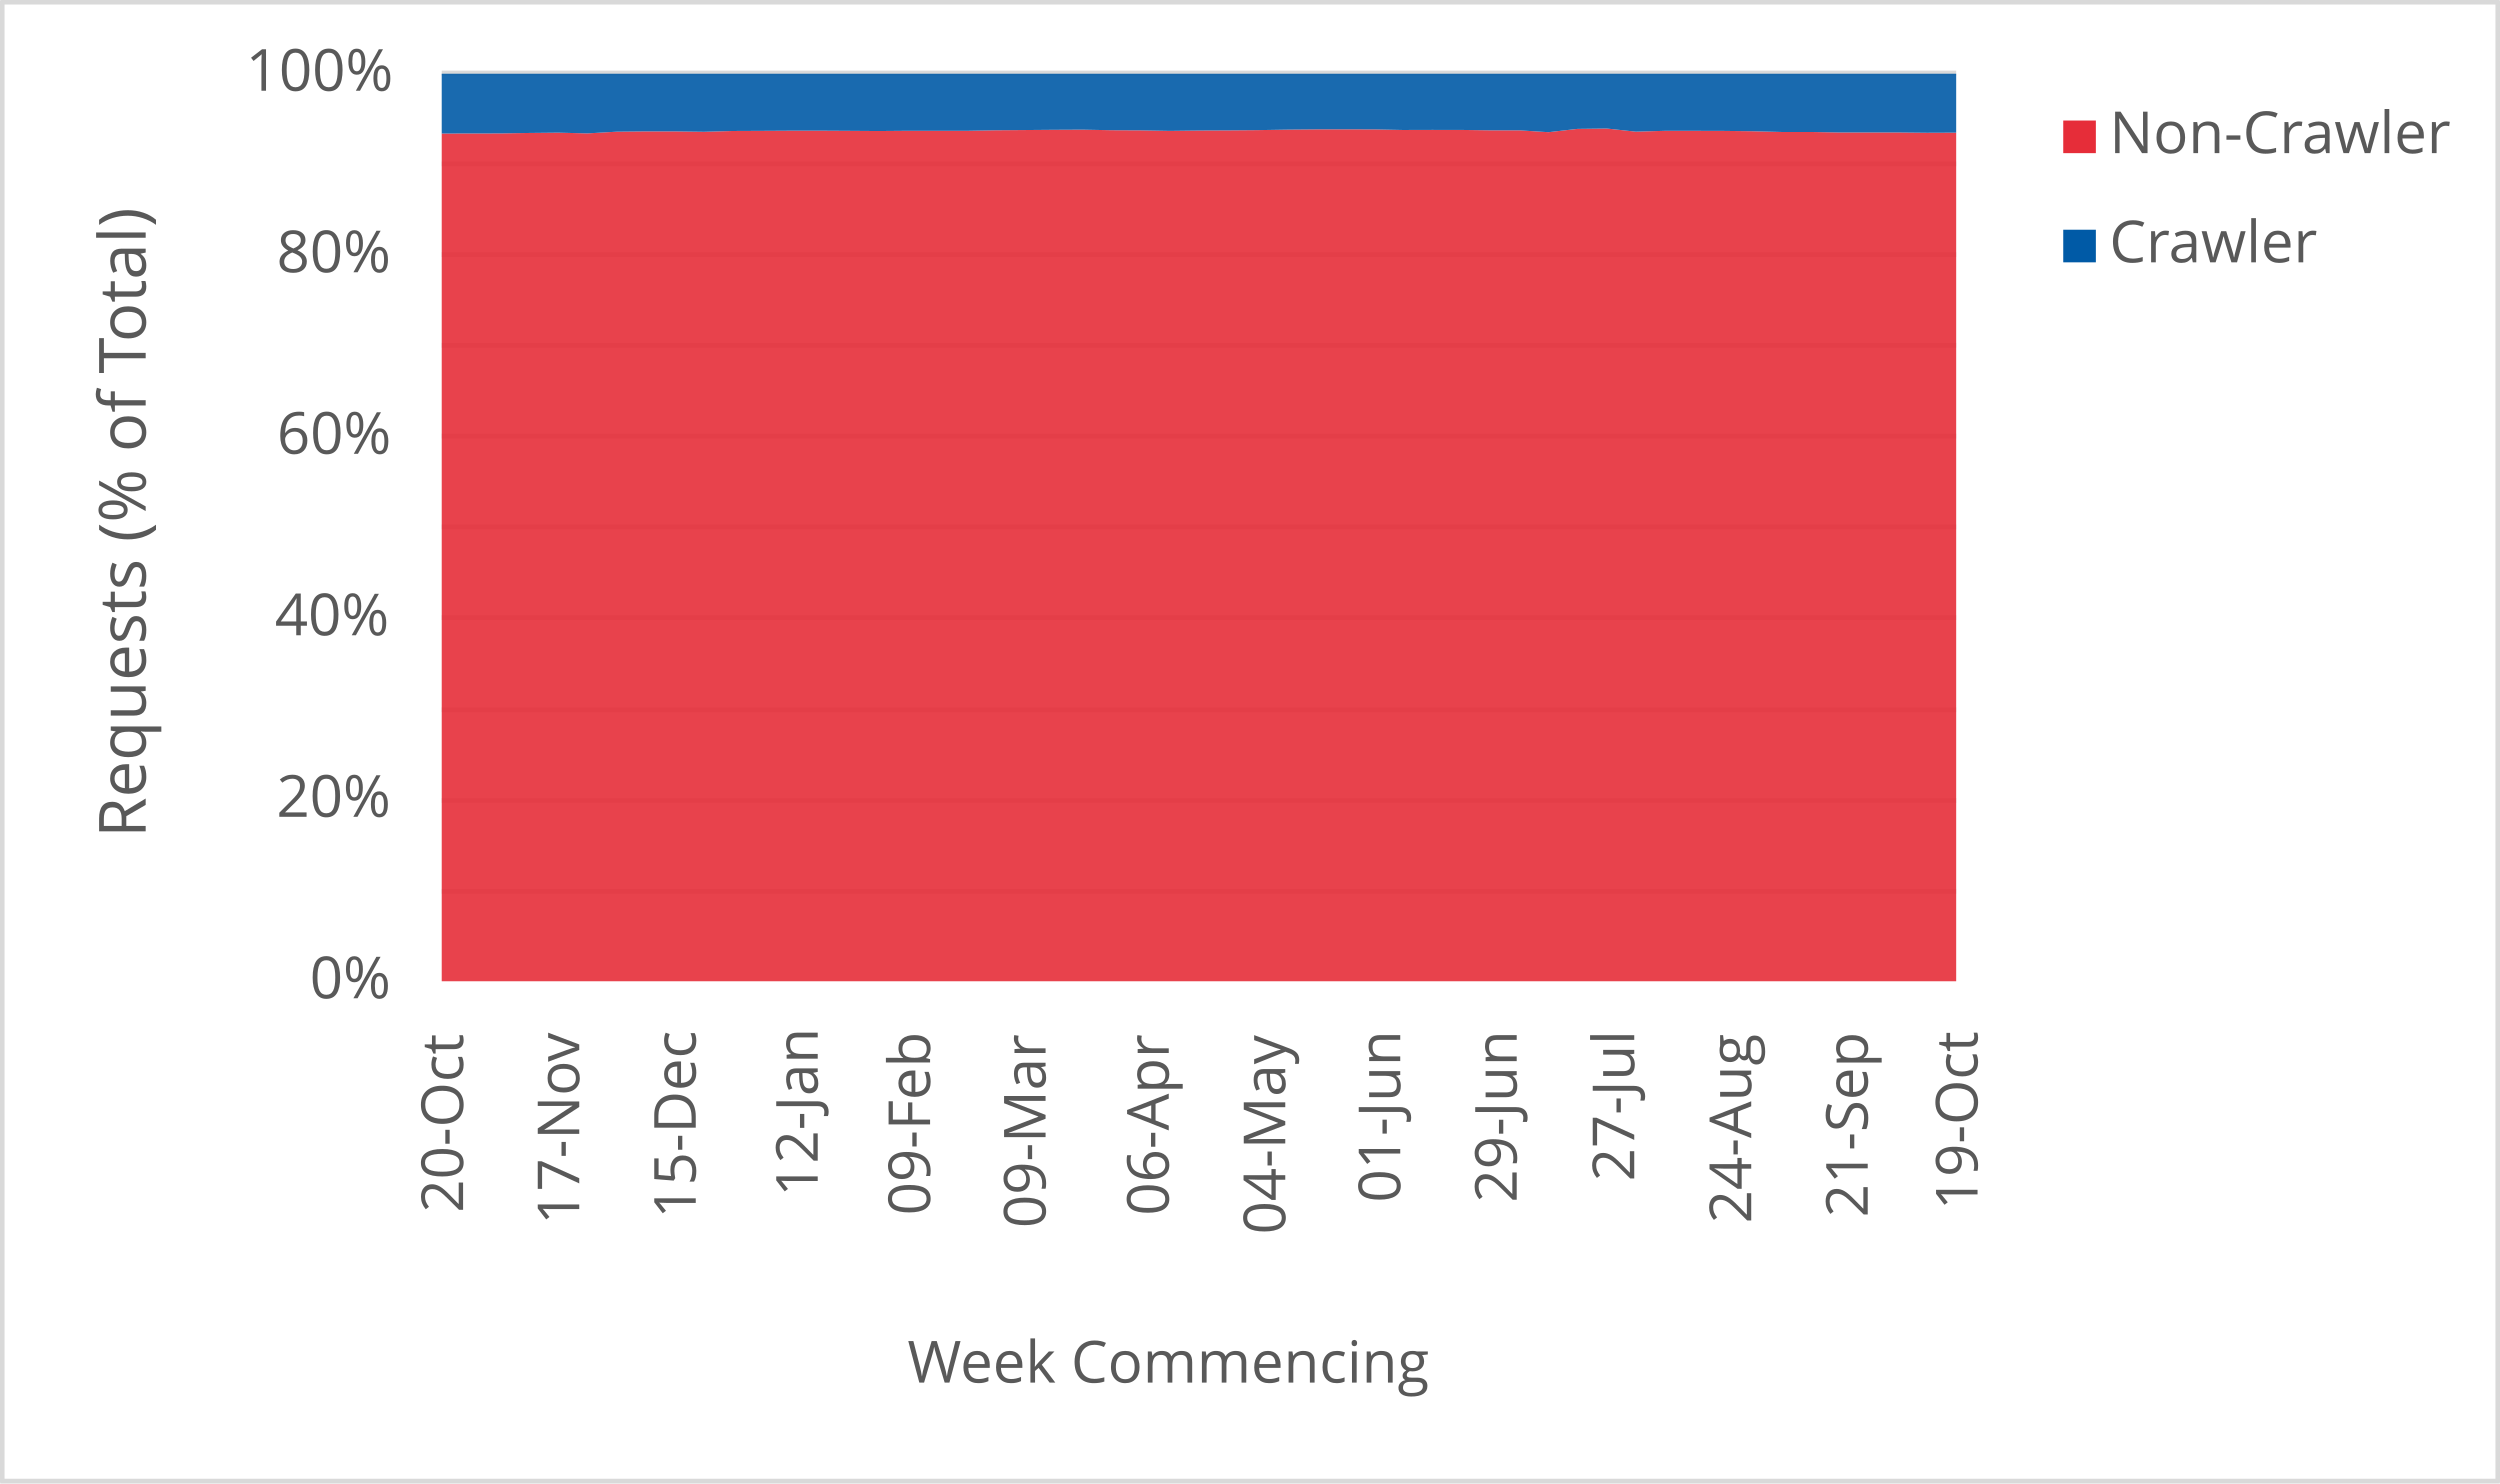
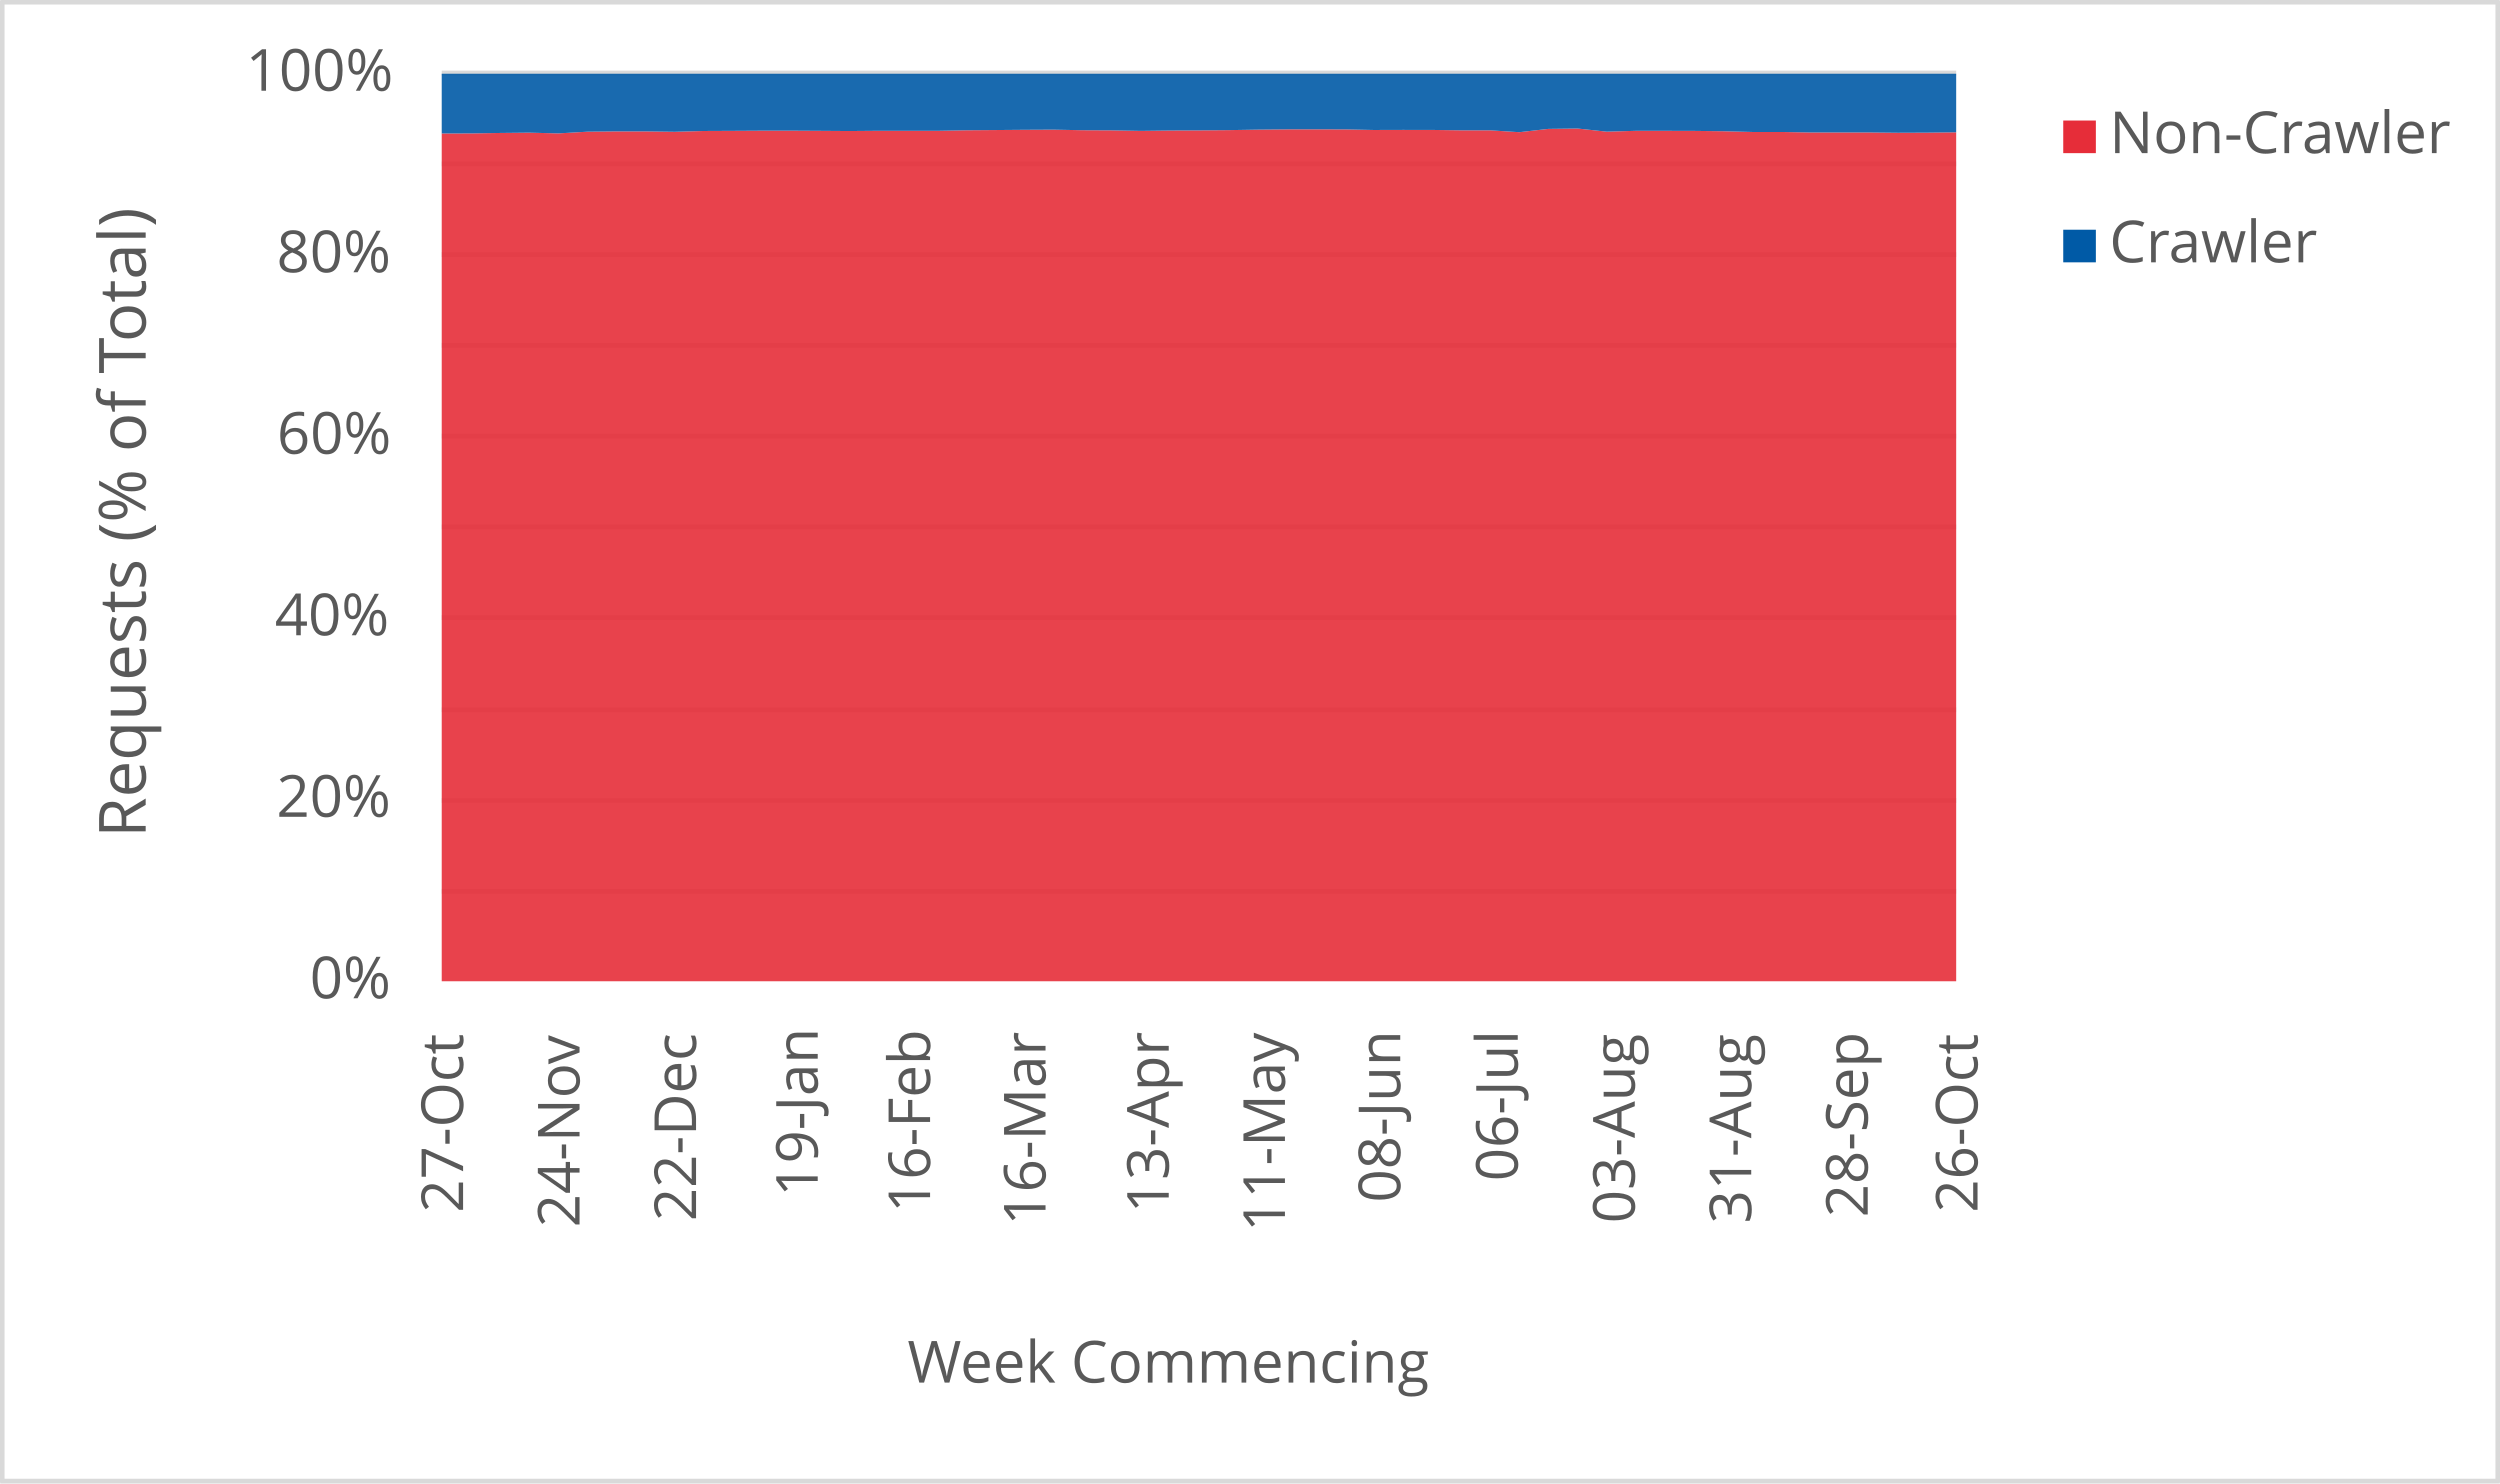
<svg xmlns="http://www.w3.org/2000/svg" width="1763" height="1046" xml:space="preserve" overflow="hidden">
  <defs>
    <clipPath id="clip0">
      <rect x="2917" y="346" width="1763" height="1046" />
    </clipPath>
  </defs>
  <g clip-path="url(#clip0)" transform="translate(-2917 -346)">
    <rect x="2918" y="347" width="1760" height="1043" fill="#FFFFFF" />
    <g>
      <path d="    M3228.5 974.532 4296.5 974.532    M3228.5 910.53 4296.5 910.53    M3228.5 846.528 4296.5 846.528    M3228.5 781.526 4296.5 781.526    M3228.5 717.524 4296.5 717.524    M3228.5 653.522 4296.5 653.522    M3228.5 589.52 4296.5 589.52    M3228.5 525.517 4296.5 525.517    M3228.5 461.515 4296.5 461.515    M3228.5 397.5 4296.5 397.5" stroke="#D9D9D9" stroke-width="3.438" stroke-linejoin="round" stroke-miterlimit="10" fill="none" />
    </g>
    <g>
      <path d="M 1038.5 4296.5 1038.5" stroke="#D9D9D9" stroke-width="3.438" stroke-linejoin="round" stroke-miterlimit="10" fill="none" fill-rule="evenodd" />
    </g>
    <g>
-       <text fill="#595959" font-family="Verdana,Open Sans,DejaVu Sans,sans-serif" font-weight="400" font-size="41" transform="matrix(6.12323e-17 -1 1 6.12323e-17 3243.565 1201.14)">20-Oct</text>
+       <text fill="#595959" font-family="Verdana,Open Sans,DejaVu Sans,sans-serif" font-weight="400" font-size="41" transform="matrix(6.12323e-17 -1 1 6.12323e-17 3243.565 1201.14)">27-Oct</text>
    </g>
    <g>
-       <text fill="#595959" font-family="Verdana,Open Sans,DejaVu Sans,sans-serif" font-weight="400" font-size="41" transform="matrix(6.12323e-17 -1 1 6.12323e-17 3325.488 1209.708)">17-Nov</text>
+       <text fill="#595959" font-family="Verdana,Open Sans,DejaVu Sans,sans-serif" font-weight="400" font-size="41" transform="matrix(6.12323e-17 -1 1 6.12323e-17 3325.699 1211.47)">24-Nov</text>
    </g>
    <g>
-       <text fill="#595959" font-family="Verdana,Open Sans,DejaVu Sans,sans-serif" font-weight="400" font-size="41" transform="matrix(6.12323e-17 -1 1 6.12323e-17 3407.642 1205.364)">15-Dec</text>
+       <text fill="#595959" font-family="Verdana,Open Sans,DejaVu Sans,sans-serif" font-weight="400" font-size="41" transform="matrix(6.12323e-17 -1 1 6.12323e-17 3407.852 1207.126)">22-Dec</text>
    </g>
    <g>
-       <text fill="#595959" font-family="Verdana,Open Sans,DejaVu Sans,sans-serif" font-weight="400" font-size="41" transform="matrix(6.12323e-17 -1 1 6.12323e-17 3493.66 1189.929)">12-Jan</text>
+       <text fill="#595959" font-family="Verdana,Open Sans,DejaVu Sans,sans-serif" font-weight="400" font-size="41" transform="matrix(6.12323e-17 -1 1 6.12323e-17 3493.66 1189.929)">19-Jan</text>
    </g>
    <g>
-       <text fill="#595959" font-family="Verdana,Open Sans,DejaVu Sans,sans-serif" font-weight="400" font-size="41" transform="matrix(6.12323e-17 -1 1 6.12323e-17 3572.891 1203.042)">09-Feb</text>
+       <text fill="#595959" font-family="Verdana,Open Sans,DejaVu Sans,sans-serif" font-weight="400" font-size="41" transform="matrix(6.12323e-17 -1 1 6.12323e-17 3572.891 1201.32)">16-Feb</text>
    </g>
    <g>
-       <text fill="#595959" font-family="Verdana,Open Sans,DejaVu Sans,sans-serif" font-weight="400" font-size="41" transform="matrix(6.12323e-17 -1 1 6.12323e-17 3654.334 1212.011)">09-Mar</text>
+       <text fill="#595959" font-family="Verdana,Open Sans,DejaVu Sans,sans-serif" font-weight="400" font-size="41" transform="matrix(6.12323e-17 -1 1 6.12323e-17 3654.314 1210.289)">16-Mar</text>
    </g>
    <g>
-       <text fill="#595959" font-family="Verdana,Open Sans,DejaVu Sans,sans-serif" font-weight="400" font-size="41" transform="matrix(6.12323e-17 -1 1 6.12323e-17 3741.212 1203.262)">06-Apr</text>
+       <text fill="#595959" font-family="Verdana,Open Sans,DejaVu Sans,sans-serif" font-weight="400" font-size="41" transform="matrix(6.12323e-17 -1 1 6.12323e-17 3741.192 1201.541)">13-Apr</text>
    </g>
    <g>
-       <text fill="#595959" font-family="Verdana,Open Sans,DejaVu Sans,sans-serif" font-weight="400" font-size="41" transform="matrix(6.12323e-17 -1 1 6.12323e-17 3823.366 1216.475)">04-May</text>
+       <text fill="#595959" font-family="Verdana,Open Sans,DejaVu Sans,sans-serif" font-weight="400" font-size="41" transform="matrix(6.12323e-17 -1 1 6.12323e-17 3823.136 1214.753)">11-May</text>
    </g>
    <g>
-       <text fill="#595959" font-family="Verdana,Open Sans,DejaVu Sans,sans-serif" font-weight="400" font-size="41" transform="matrix(6.12323e-17 -1 1 6.12323e-17 3904.449 1194.013)">01-Jun</text>
+       <text fill="#595959" font-family="Verdana,Open Sans,DejaVu Sans,sans-serif" font-weight="400" font-size="41" transform="matrix(6.12323e-17 -1 1 6.12323e-17 3904.449 1194.013)">08-Jun</text>
    </g>
    <g>
-       <text fill="#595959" font-family="Verdana,Open Sans,DejaVu Sans,sans-serif" font-weight="400" font-size="41" transform="matrix(6.12323e-17 -1 1 6.12323e-17 3986.583 1194.053)">29-Jun</text>
+       <text fill="#595959" font-family="Verdana,Open Sans,DejaVu Sans,sans-serif" font-weight="400" font-size="41" transform="matrix(6.12323e-17 -1 1 6.12323e-17 3987.314 1178.999)">06-Jul</text>
    </g>
    <g>
-       <text fill="#595959" font-family="Verdana,Open Sans,DejaVu Sans,sans-serif" font-weight="400" font-size="41" transform="matrix(6.12323e-17 -1 1 6.12323e-17 4069.467 1179.039)">27-Jul</text>
+       <text fill="#595959" font-family="Verdana,Open Sans,DejaVu Sans,sans-serif" font-weight="400" font-size="41" transform="matrix(6.12323e-17 -1 1 6.12323e-17 4069.828 1208.627)">03-Aug</text>
    </g>
    <g>
-       <text fill="#595959" font-family="Verdana,Open Sans,DejaVu Sans,sans-serif" font-weight="400" font-size="41" transform="matrix(6.12323e-17 -1 1 6.12323e-17 4151.962 1208.667)">24-Aug</text>
+       <text fill="#595959" font-family="Verdana,Open Sans,DejaVu Sans,sans-serif" font-weight="400" font-size="41" transform="matrix(6.12323e-17 -1 1 6.12323e-17 4151.962 1208.788)">31-Aug</text>
    </g>
    <g>
-       <text fill="#595959" font-family="Verdana,Open Sans,DejaVu Sans,sans-serif" font-weight="400" font-size="41" transform="matrix(6.12323e-17 -1 1 6.12323e-17 4234.115 1204.423)">21-Sep</text>
+       <text fill="#595959" font-family="Verdana,Open Sans,DejaVu Sans,sans-serif" font-weight="400" font-size="41" transform="matrix(6.12323e-17 -1 1 6.12323e-17 4234.115 1204.423)">28-Sep</text>
    </g>
    <g>
-       <text fill="#595959" font-family="Verdana,Open Sans,DejaVu Sans,sans-serif" font-weight="400" font-size="41" transform="matrix(6.12323e-17 -1 1 6.12323e-17 4311.565 1199.378)">19-Oct</text>
+       <text fill="#595959" font-family="Verdana,Open Sans,DejaVu Sans,sans-serif" font-weight="400" font-size="41" transform="matrix(6.12323e-17 -1 1 6.12323e-17 4311.565 1201.14)">26-Oct</text>
    </g>
    <g>
      <text fill="#595959" font-family="Verdana,Open Sans,DejaVu Sans,sans-serif" font-weight="400" font-size="41" transform="matrix(1 0 0 1 3135.448 1050)">0%</text>
    </g>
    <g>
      <text fill="#595959" font-family="Verdana,Open Sans,DejaVu Sans,sans-serif" font-weight="400" font-size="41" transform="matrix(1 0 0 1 3111.965 922)">20%</text>
    </g>
    <g>
      <text fill="#595959" font-family="Verdana,Open Sans,DejaVu Sans,sans-serif" font-weight="400" font-size="41" transform="matrix(1 0 0 1 3110.824 794)">40%</text>
    </g>
    <g>
      <text fill="#595959" font-family="Verdana,Open Sans,DejaVu Sans,sans-serif" font-weight="400" font-size="41" transform="matrix(1 0 0 1 3112.306 666)">60%</text>
    </g>
    <g>
      <text fill="#595959" font-family="Verdana,Open Sans,DejaVu Sans,sans-serif" font-weight="400" font-size="41" transform="matrix(1 0 0 1 3112.045 538)">80%</text>
    </g>
    <g>
      <text fill="#595959" font-family="Verdana,Open Sans,DejaVu Sans,sans-serif" font-weight="400" font-size="41" transform="matrix(1 0 0 1 3090.284 410)">100%</text>
    </g>
    <g>
      <text fill="#595959" font-family="Verdana,Open Sans,DejaVu Sans,sans-serif" font-weight="400" font-size="41" transform="matrix(1 0 0 1 3556.971 1321)">Week Commencing</text>
    </g>
    <g>
      <text fill="#595959" font-family="Verdana,Open Sans,DejaVu Sans,sans-serif" font-weight="400" font-size="46" transform="matrix(6.12323e-17 -1 1 6.12323e-17 3019.73 936.7666)">Requests (% of Total)</text>
    </g>
    <rect x="2918.5" y="347.5" width="1760" height="1043" stroke="#D9D9D9" stroke-width="3.438" stroke-linejoin="round" stroke-miterlimit="10" fill="none" />
    <g>
-       <path d="M3228.5 1038 3249.038 1038 3269.577 1038 3290.115 1038 3310.654 1038 3331.192 1038 3351.731 1038 3372.269 1038 3392.808 1038 3413.346 1038 3433.885 1038 3454.423 1038 3474.962 1038 3495.5 1038 3516.038 1038 3536.577 1038 3557.115 1038 3577.654 1038 3598.192 1038 3618.731 1038 3639.269 1038 3659.808 1038 3680.346 1038 3700.885 1038 3721.423 1038 3741.962 1038 3762.5 1038 3783.038 1038 3803.577 1038 3824.115 1038 3844.654 1038 3865.192 1038 3885.731 1038 3906.269 1038 3926.808 1038 3947.346 1038 3967.885 1038 3988.423 1038 4008.962 1038 4029.5 1038 4050.038 1038 4070.577 1038 4091.115 1038 4111.654 1038 4132.192 1038 4152.731 1038 4173.269 1038 4193.808 1038 4214.346 1038 4234.885 1038 4255.423 1038 4275.962 1038 4296.5 1038 4296.5 439.546 4275.962 439.632 4255.423 439.411 4234.885 439.424 4214.346 439.422 4193.808 439.067 4173.269 439.067 4152.731 438.546 4132.192 438.3 4111.654 438.253 4091.115 438.252 4070.577 438.853 4050.038 436.629 4029.5 436.886 4008.962 439.223 3988.423 437.908 3967.885 437.908 3947.346 437.624 3926.808 437.605 3906.269 437.665 3885.731 437.233 3865.192 437.225 3844.654 437.227 3824.115 437.419 3803.577 437.776 3783.038 437.954 3762.5 438.046 3741.962 438.303 3721.423 437.933 3700.885 437.83 3680.346 437.427 3659.808 437.533 3639.269 437.708 3618.731 437.879 3598.192 438.257 3577.654 438.254 3557.115 438.228 3536.577 438.402 3516.038 438.259 3495.5 438.142 3474.962 438.149 3454.423 438.275 3433.885 438.371 3413.346 438.938 3392.808 438.66 3372.269 438.655 3351.731 438.875 3331.192 440.073 3310.654 439.546 3290.115 439.765 3269.577 440.093 3249.038 440.111 3228.5 440.177 3228.5 1038Z" fill="#e62d39" opacity="0.9" />
+       <path d="M3228.5 1038 3249.038 1038 3269.577 1038 3290.115 1038 3310.654 1038 3331.192 1038 3351.731 1038 3372.269 1038 3392.808 1038 3413.346 1038 3433.885 1038 3454.423 1038 3474.962 1038 3495.5 1038 3516.038 1038 3536.577 1038 3557.115 1038 3577.654 1038 3598.192 1038 3618.731 1038 3639.269 1038 3659.808 1038 3680.346 1038 3700.885 1038 3721.423 1038 3741.962 1038 3762.5 1038 3783.038 1038 3803.577 1038 3824.115 1038 3844.654 1038 3865.192 1038 3885.731 1038 3906.269 1038 3926.808 1038 3947.346 1038 3967.885 1038 3988.423 1038 4008.962 1038 4029.5 1038 4050.038 1038 4070.577 1038 4091.115 1038 4111.654 1038 4132.192 1038 4152.731 1038 4173.269 1038 4193.808 1038 4214.346 1038 4234.885 1038 4255.423 1038 4275.962 1038 4296.5 1038 4296.5 439.296 4275.962 439.546 4255.423 439.632 4234.885 439.411 4214.346 439.424 4193.808 439.422 4173.269 439.067 4152.731 439.067 4132.192 438.546 4111.654 438.3 4091.115 438.253 4070.577 438.252 4050.038 438.853 4029.5 436.629 4008.962 436.886 3988.423 439.223 3967.885 437.908 3947.346 437.908 3926.808 437.624 3906.269 437.605 3885.731 437.665 3865.192 437.233 3844.654 437.225 3824.115 437.227 3803.577 437.419 3783.038 437.776 3762.5 437.954 3741.962 438.046 3721.423 438.303 3700.885 437.933 3680.346 437.83 3659.808 437.427 3639.269 437.533 3618.731 437.708 3598.192 437.879 3577.654 438.257 3557.115 438.254 3536.577 438.228 3516.038 438.402 3495.5 438.259 3474.962 438.142 3454.423 438.149 3433.885 438.275 3413.346 438.371 3392.808 438.938 3372.269 438.66 3351.731 438.655 3331.192 438.875 3310.654 440.073 3290.115 439.546 3269.577 439.765 3249.038 440.093 3228.5 440.111 3228.5 1038Z" fill="#e62d39" opacity="0.9" />
    </g>
    <g>
-       <path d="M3228.5 440.177 3249.038 440.111 3269.577 440.093 3290.115 439.765 3310.654 439.546 3331.192 440.073 3351.731 438.875 3372.269 438.655 3392.808 438.66 3413.346 438.938 3433.885 438.371 3454.423 438.275 3474.962 438.149 3495.5 438.142 3516.038 438.259 3536.577 438.402 3557.115 438.228 3577.654 438.254 3598.192 438.257 3618.731 437.879 3639.269 437.708 3659.808 437.533 3680.346 437.427 3700.885 437.83 3721.423 437.933 3741.962 438.303 3762.5 438.046 3783.038 437.954 3803.577 437.776 3824.115 437.419 3844.654 437.227 3865.192 437.225 3885.731 437.233 3906.269 437.665 3926.808 437.605 3947.346 437.624 3967.885 437.908 3988.423 437.908 4008.962 439.223 4029.5 436.886 4050.038 436.629 4070.577 438.853 4091.115 438.252 4111.654 438.253 4132.192 438.3 4152.731 438.546 4173.269 439.067 4193.808 439.067 4214.346 439.422 4234.885 439.424 4255.423 439.411 4275.962 439.632 4296.5 439.546 4296.5 398 4275.962 398 4255.423 398 4234.885 398 4214.346 398 4193.808 398 4173.269 398 4152.731 398 4132.192 398 4111.654 398 4091.115 398 4070.577 398 4050.038 398 4029.5 398 4008.962 398 3988.423 398 3967.885 398 3947.346 398 3926.808 398 3906.269 398 3885.731 398 3865.192 398 3844.654 398 3824.115 398 3803.577 398 3783.038 398 3762.5 398 3741.962 398 3721.423 398 3700.885 398 3680.346 398 3659.808 398 3639.269 398 3618.731 398 3598.192 398 3577.654 398 3557.115 398 3536.577 398 3516.038 398 3495.5 398 3474.962 398 3454.423 398 3433.885 398 3413.346 398 3392.808 398 3372.269 398 3351.731 398 3331.192 398 3310.654 398 3290.115 398 3269.577 398 3249.038 398 3228.5 398 3228.5 440.177Z" fill="#005aa6" opacity="0.9" />
+       <path d="M3228.5 440.111 3249.038 440.093 3269.577 439.765 3290.115 439.546 3310.654 440.073 3331.192 438.875 3351.731 438.655 3372.269 438.66 3392.808 438.938 3413.346 438.371 3433.885 438.275 3454.423 438.149 3474.962 438.142 3495.5 438.259 3516.038 438.402 3536.577 438.228 3557.115 438.254 3577.654 438.257 3598.192 437.879 3618.731 437.708 3639.269 437.533 3659.808 437.427 3680.346 437.83 3700.885 437.933 3721.423 438.303 3741.962 438.046 3762.5 437.954 3783.038 437.776 3803.577 437.419 3824.115 437.227 3844.654 437.225 3865.192 437.233 3885.731 437.665 3906.269 437.605 3926.808 437.624 3947.346 437.908 3967.885 437.908 3988.423 439.223 4008.962 436.886 4029.5 436.629 4050.038 438.853 4070.577 438.252 4091.115 438.253 4111.654 438.3 4132.192 438.546 4152.731 439.067 4173.269 439.067 4193.808 439.422 4214.346 439.424 4234.885 439.411 4255.423 439.632 4275.962 439.546 4296.5 439.296 4296.5 398 4275.962 398 4255.423 398 4234.885 398 4214.346 398 4193.808 398 4173.269 398 4152.731 398 4132.192 398 4111.654 398 4091.115 398 4070.577 398 4050.038 398 4029.5 398 4008.962 398 3988.423 398 3967.885 398 3947.346 398 3926.808 398 3906.269 398 3885.731 398 3865.192 398 3844.654 398 3824.115 398 3803.577 398 3783.038 398 3762.5 398 3741.962 398 3721.423 398 3700.885 398 3680.346 398 3659.808 398 3639.269 398 3618.731 398 3598.192 398 3577.654 398 3557.115 398 3536.577 398 3516.038 398 3495.5 398 3474.962 398 3454.423 398 3433.885 398 3413.346 398 3392.808 398 3372.269 398 3351.731 398 3331.192 398 3310.654 398 3290.115 398 3269.577 398 3249.038 398 3228.5 398 3228.5 440.111Z" fill="#005aa6" opacity="0.9" />
    </g>
    <g>
      <rect x="4372" y="431" width="23" height="23" fill="#e62d39" />
    </g>
    <g>
      <text fill="#595959" font-family="Verdana,Open Sans,DejaVu Sans,sans-serif" font-weight="400" font-size="41" transform="matrix(1 0 0 1 4404.56 454)">Non-Crawler</text>
    </g>
    <g>
      <rect x="4372" y="508" width="23" height="23" fill="#005aa6" />
    </g>
    <g>
      <text fill="#595959" font-family="Verdana,Open Sans,DejaVu Sans,sans-serif" font-weight="400" font-size="41" transform="matrix(1 0 0 1 4404.56 531)">Crawler</text>
    </g>
  </g>
</svg>
